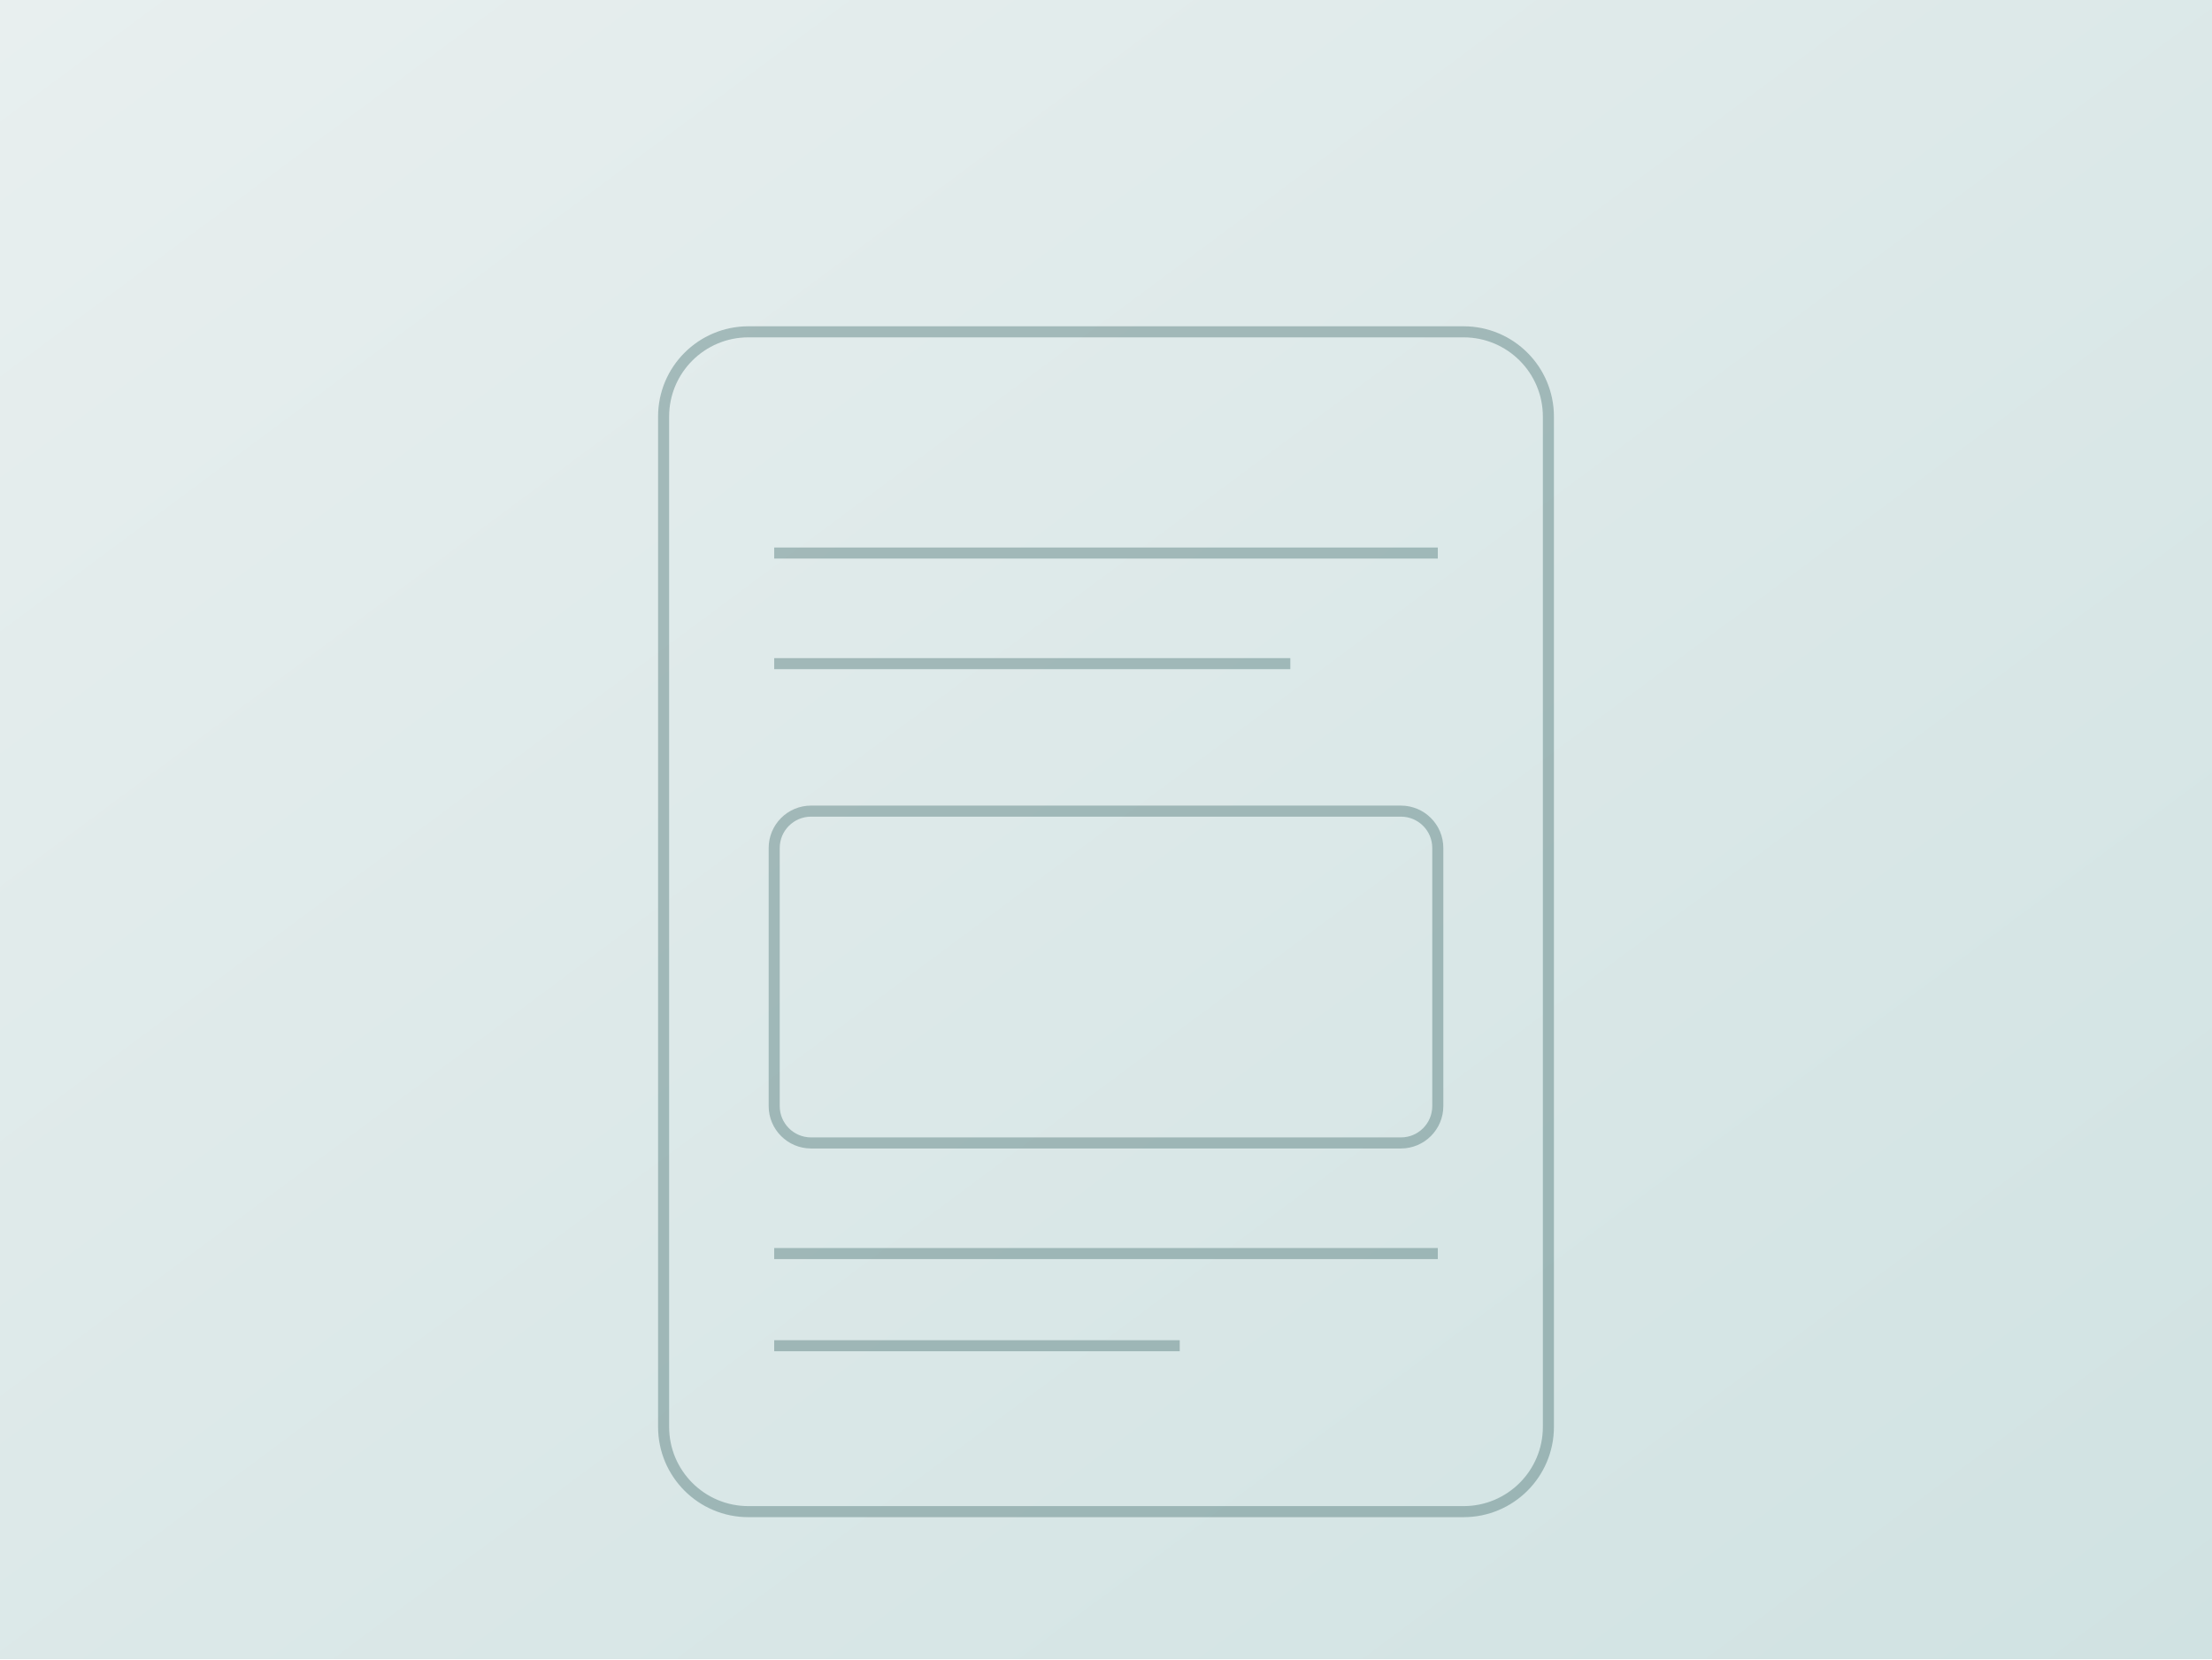
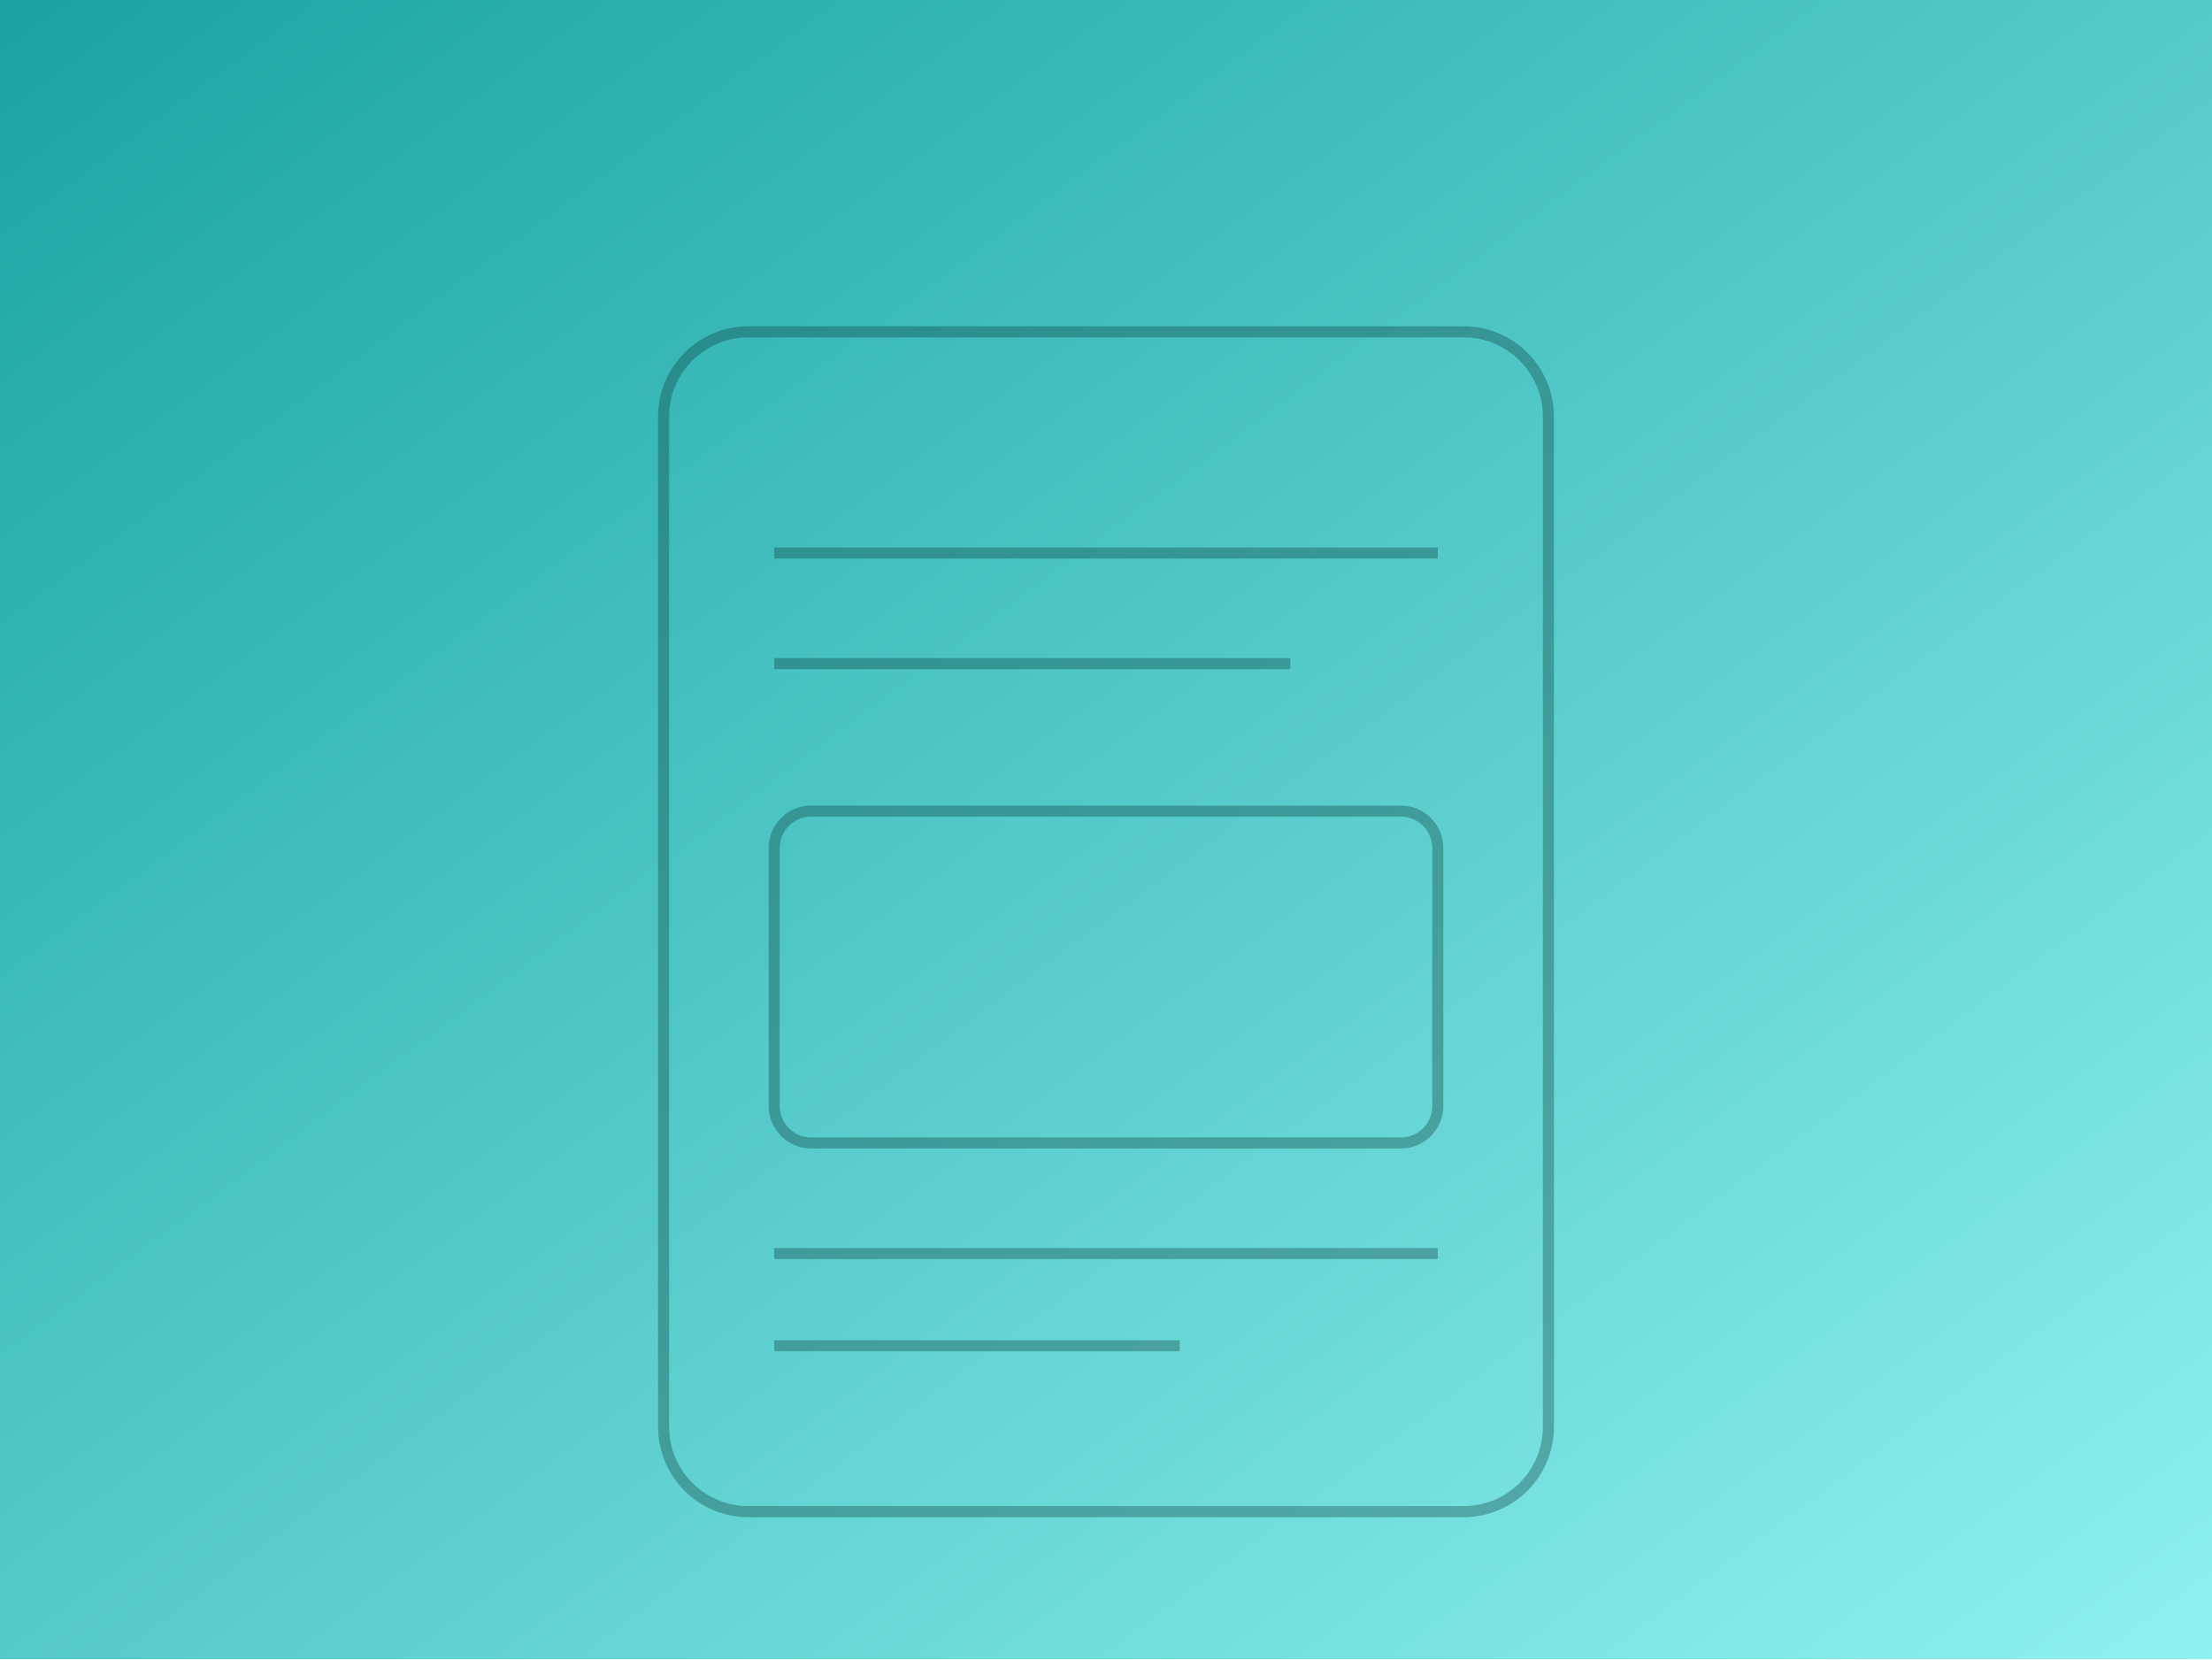
<svg xmlns="http://www.w3.org/2000/svg" width="1200" height="900" viewBox="0 0 1200 900" fill="none">
  <defs>
    <linearGradient id="g" x1="0" y1="0" x2="1" y2="1">
-       <stop offset="0" stop-color="#e8efef" />
-       <stop offset="1" stop-color="#d0e2e2" />
+       <stop offset="0" stop-color="#1aa3a3" />
+       <stop offset="1" stop-color="#8ff0f0" />
    </linearGradient>
  </defs>
  <rect width="1200" height="900" fill="url(#g)" />
-   <g opacity="0.35" stroke="#2f5c5c" stroke-width="6" fill="none">
+   <g opacity="0.35" stroke="#0c3d3d" stroke-width="6" fill="none">
    <rect x="360" y="180" width="480" height="640" rx="46" />
    <line x1="420" y1="300" x2="780" y2="300" />
    <line x1="420" y1="360" x2="700" y2="360" />
    <rect x="420" y="440" width="360" height="180" rx="20" />
    <line x1="420" y1="680" x2="780" y2="680" />
    <line x1="420" y1="730" x2="640" y2="730" />
  </g>
</svg>
